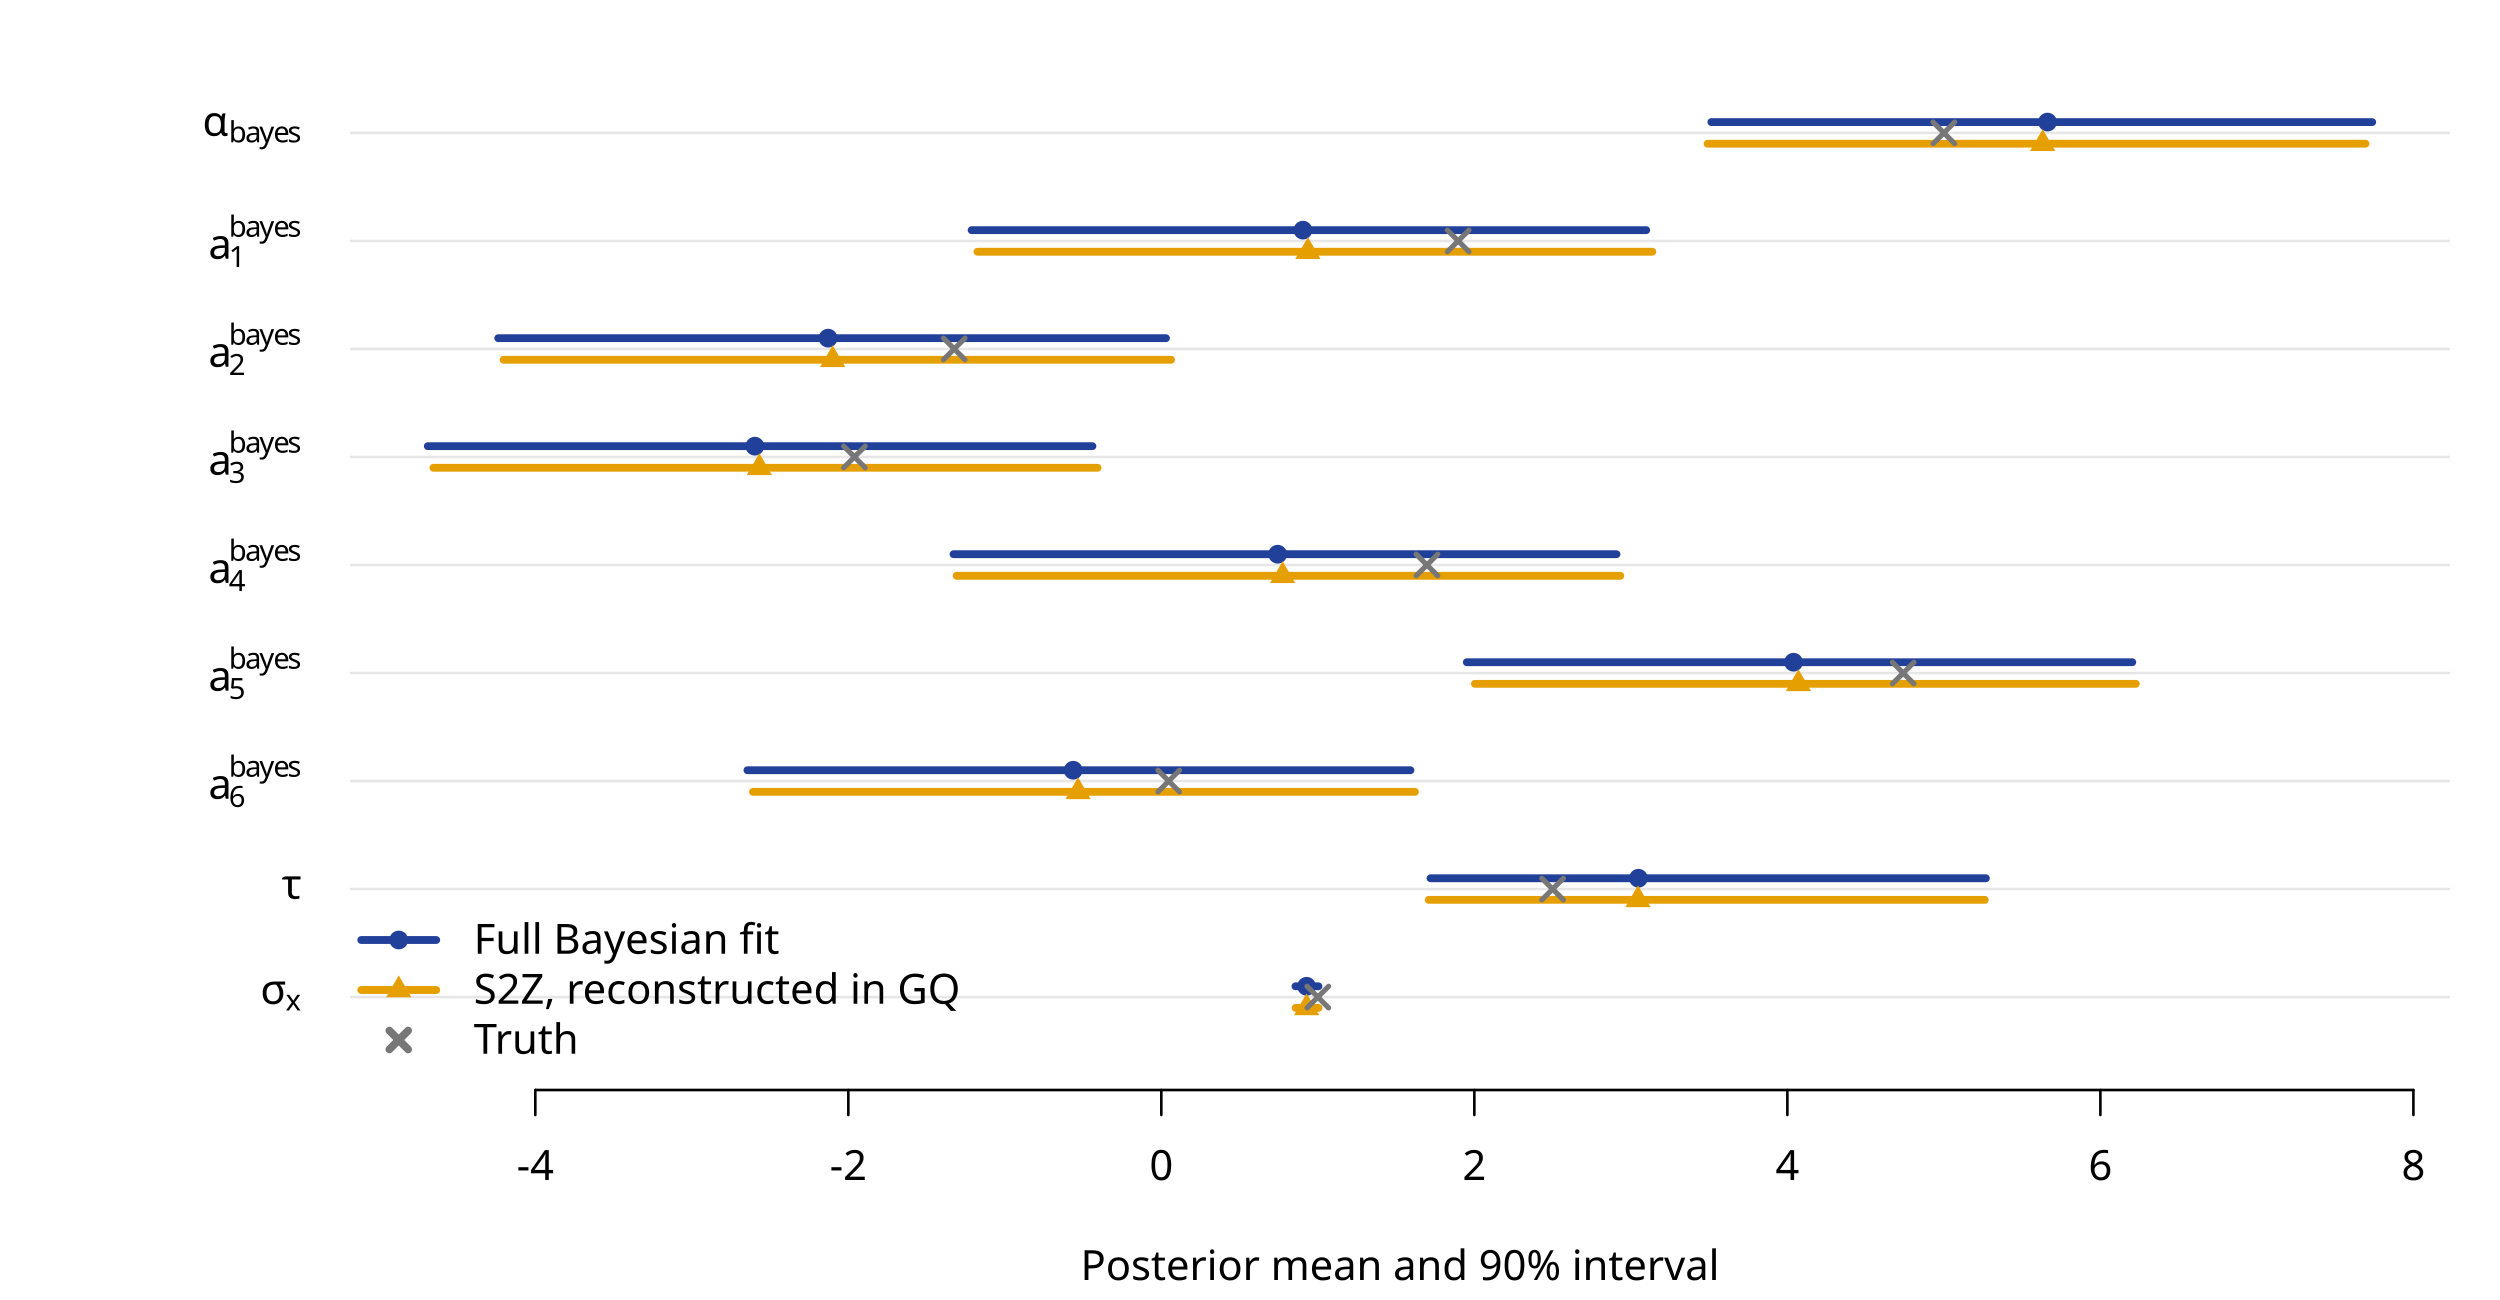
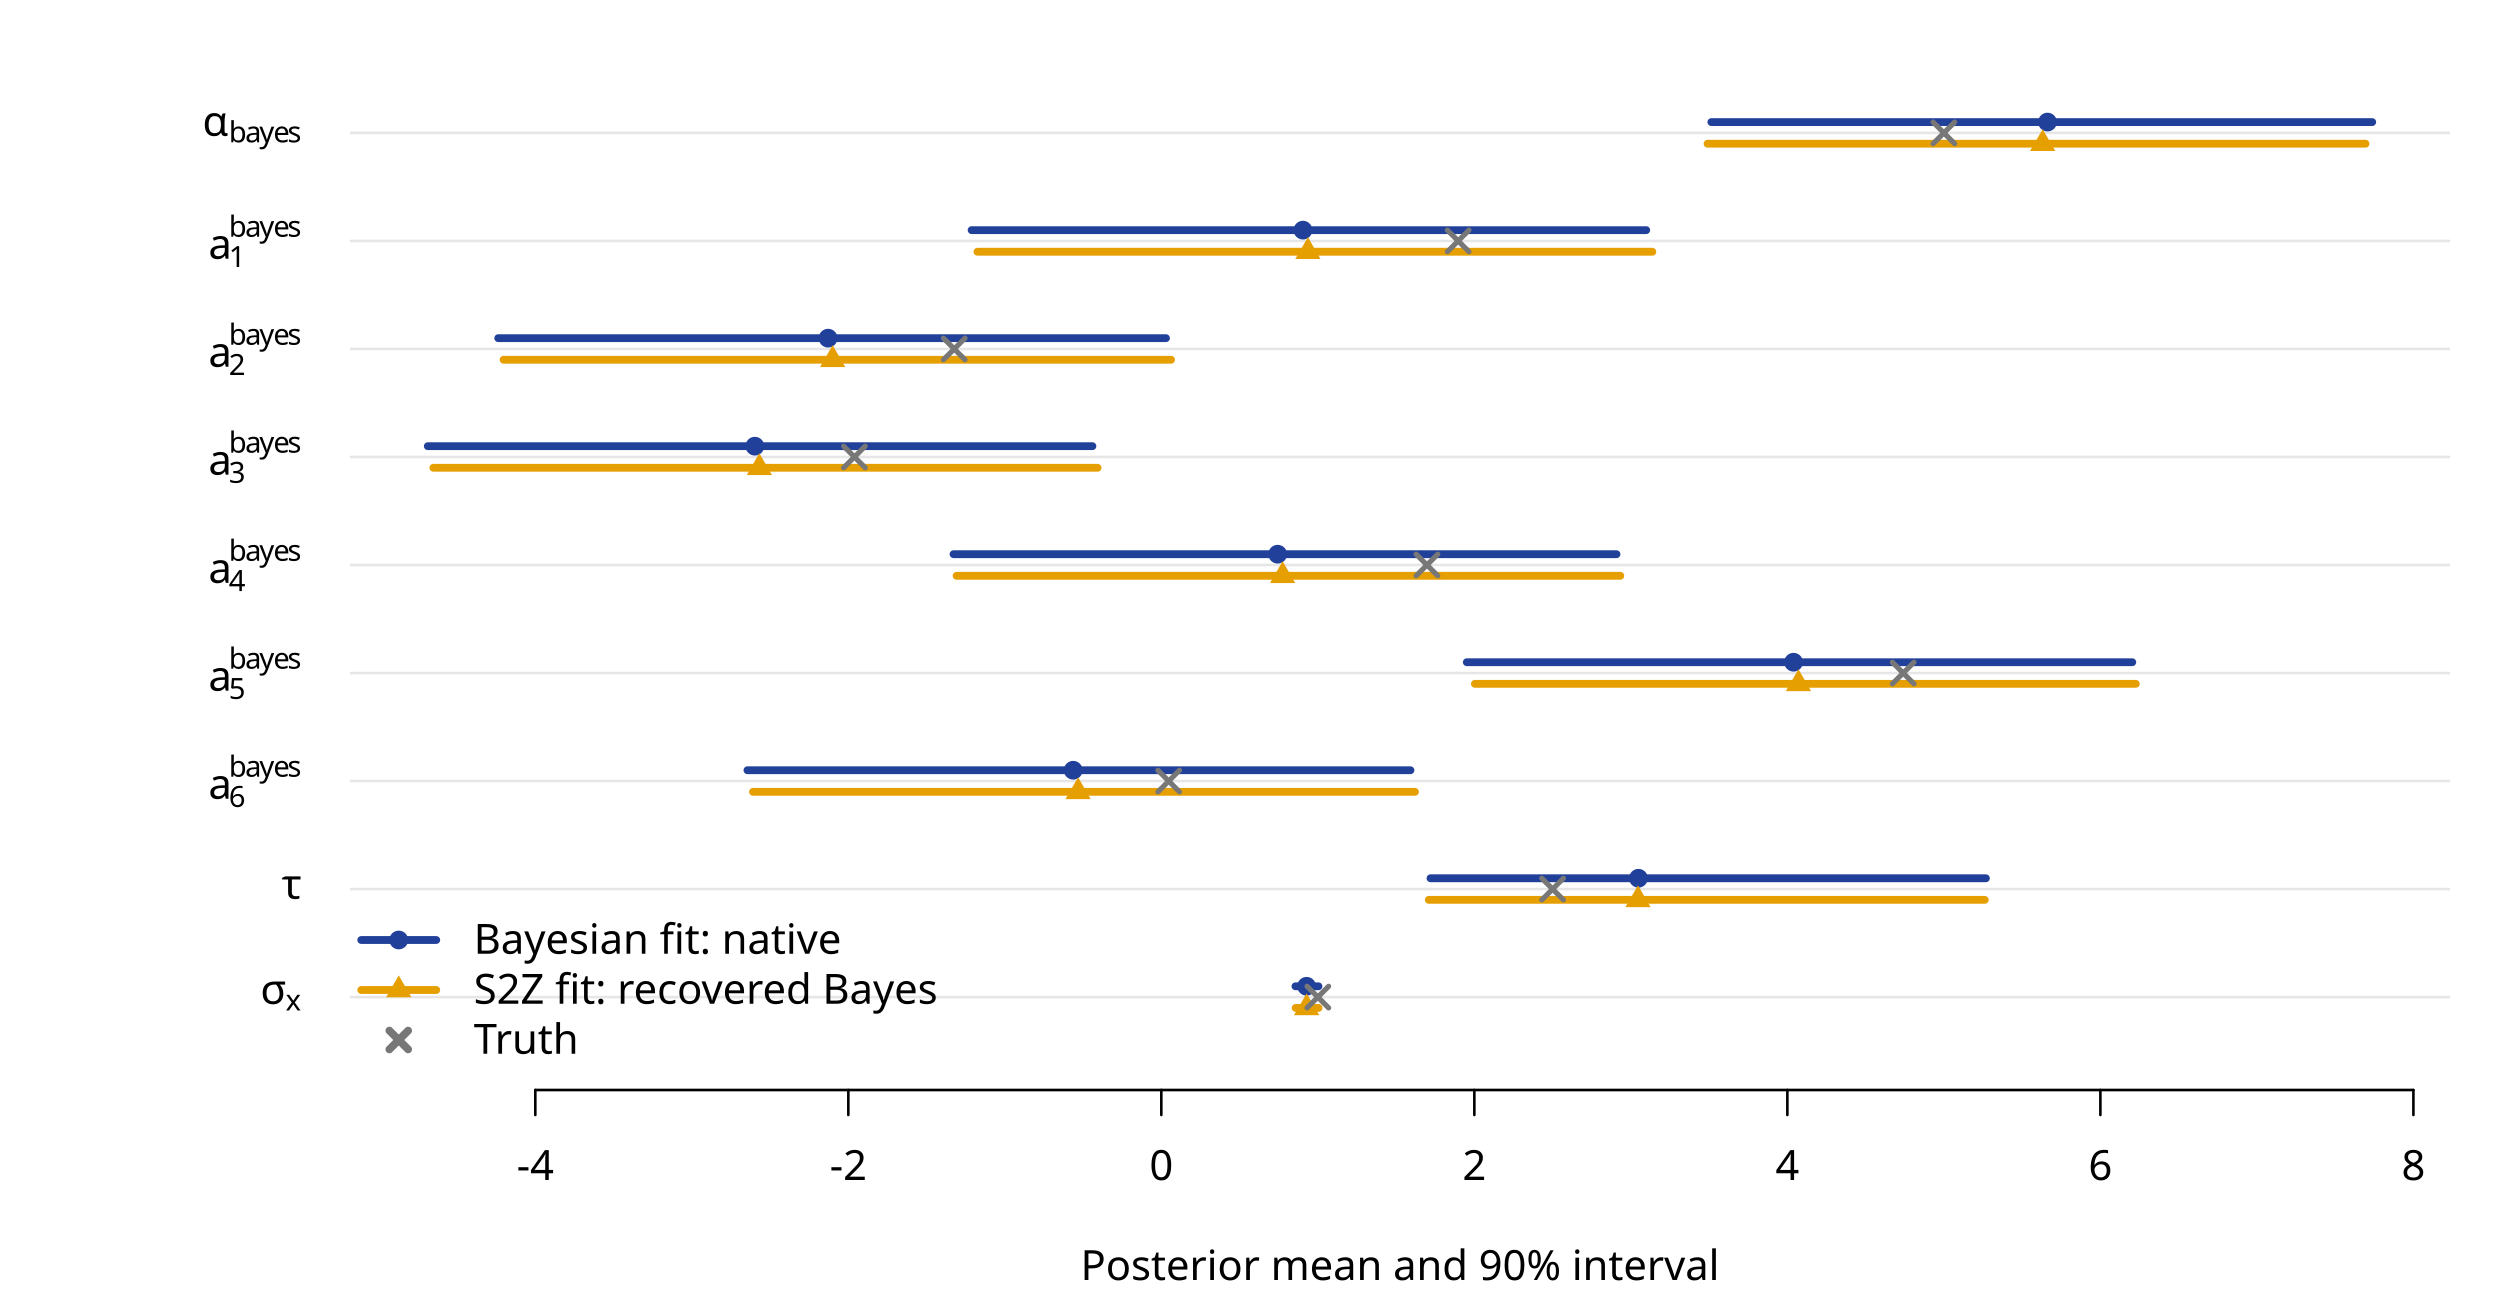
<svg xmlns="http://www.w3.org/2000/svg" width="720.00pt" height="374.40pt" viewBox="0 0 720.00 374.40">
  <g class="svglite">
    <defs>
      <style type="text/css">
    .svglite line, .svglite polyline, .svglite polygon, .svglite path, .svglite rect, .svglite circle {
      fill: none;
      stroke: #000000;
      stroke-linecap: round;
      stroke-linejoin: round;
      stroke-miterlimit: 10.00;
    }
    .svglite text {
      white-space: pre;
    }
    .svglite g.glyphgroup path {
      fill: inherit;
      stroke: none;
    }
  </style>
    </defs>
    <rect width="100%" height="100%" style="stroke: none; fill: none;" />
    <defs>
      <clipPath id="cpMC4wMHw3MjAuMDB8MC4wMHwzNzQuNDA=">
        <rect x="0.00" y="0.00" width="720.00" height="374.40" />
      </clipPath>
    </defs>
    <g clip-path="url(#cpMC4wMHw3MjAuMDB8MC4wMHwzNzQuNDA=)">
      <line x1="154.17" y1="313.92" x2="695.06" y2="313.92" style="stroke-width: 0.75;" />
      <line x1="154.17" y1="313.92" x2="154.17" y2="321.12" style="stroke-width: 0.75;" />
      <line x1="244.32" y1="313.92" x2="244.32" y2="321.12" style="stroke-width: 0.75;" />
      <line x1="334.46" y1="313.92" x2="334.46" y2="321.12" style="stroke-width: 0.75;" />
      <line x1="424.61" y1="313.92" x2="424.61" y2="321.12" style="stroke-width: 0.75;" />
      <line x1="514.76" y1="313.92" x2="514.76" y2="321.12" style="stroke-width: 0.75;" />
      <line x1="604.91" y1="313.92" x2="604.91" y2="321.12" style="stroke-width: 0.75;" />
      <line x1="695.06" y1="313.92" x2="695.06" y2="321.12" style="stroke-width: 0.75;" />
      <text x="154.17" y="339.84" text-anchor="middle" style="font-size: 12.00px; font-family: &quot;Spectral&quot;;" textLength="10.50px" lengthAdjust="spacingAndGlyphs">-4</text>
      <text x="244.32" y="339.84" text-anchor="middle" style="font-size: 12.00px; font-family: &quot;Spectral&quot;;" textLength="10.50px" lengthAdjust="spacingAndGlyphs">-2</text>
      <text x="334.46" y="339.84" text-anchor="middle" style="font-size: 12.00px; font-family: &quot;Spectral&quot;;" textLength="6.00px" lengthAdjust="spacingAndGlyphs">0</text>
      <text x="424.61" y="339.84" text-anchor="middle" style="font-size: 12.00px; font-family: &quot;Spectral&quot;;" textLength="6.00px" lengthAdjust="spacingAndGlyphs">2</text>
      <text x="514.76" y="339.84" text-anchor="middle" style="font-size: 12.00px; font-family: &quot;Spectral&quot;;" textLength="6.00px" lengthAdjust="spacingAndGlyphs">4</text>
      <text x="604.91" y="339.84" text-anchor="middle" style="font-size: 12.00px; font-family: &quot;Spectral&quot;;" textLength="6.00px" lengthAdjust="spacingAndGlyphs">6</text>
      <text x="695.06" y="339.84" text-anchor="middle" style="font-size: 12.00px; font-family: &quot;Spectral&quot;;" textLength="6.00px" lengthAdjust="spacingAndGlyphs">8</text>
      <text x="403.20" y="368.64" text-anchor="middle" style="font-size: 12.00px; font-family: &quot;Spectral&quot;;" textLength="171.08px" lengthAdjust="spacingAndGlyphs">Posterior mean and 90% interval</text>
      <text x="75.00" y="289.12" style="font-size: 12.00px; font-family: &quot;Symbol&quot;;" textLength="7.23px" lengthAdjust="spacingAndGlyphs">σ</text>
      <text x="82.24" y="291.01" style="font-size: 8.40px; font-family: &quot;Spectral&quot;;" textLength="4.16px" lengthAdjust="spacingAndGlyphs">x</text>
      <text x="81.13" y="258.84" style="font-size: 12.00px; font-family: &quot;Symbol&quot;;" textLength="5.27px" lengthAdjust="spacingAndGlyphs">τ</text>
      <text x="60.03" y="230.04" style="font-size: 12.00px; font-family: &quot;Spectral&quot;;" textLength="5.88px" lengthAdjust="spacingAndGlyphs">a</text>
      <text x="65.89" y="232.40" style="font-size: 8.40px; font-family: &quot;Spectral&quot;;" textLength="4.20px" lengthAdjust="spacingAndGlyphs">6</text>
      <text x="65.89" y="223.69" style="font-size: 8.40px; font-family: &quot;Spectral&quot;;" textLength="4.70px" lengthAdjust="spacingAndGlyphs">b</text>
      <text x="70.59" y="223.69" style="font-size: 8.40px; font-family: &quot;Spectral&quot;;" textLength="4.11px" lengthAdjust="spacingAndGlyphs">a</text>
      <text x="74.69" y="223.69" style="font-size: 8.40px; font-family: &quot;Spectral&quot;;" textLength="4.03px" lengthAdjust="spacingAndGlyphs">y</text>
      <text x="78.72" y="223.69" style="font-size: 8.40px; font-family: &quot;Spectral&quot;;" textLength="4.06px" lengthAdjust="spacingAndGlyphs">e</text>
      <text x="82.78" y="223.69" style="font-size: 8.40px; font-family: &quot;Spectral&quot;;" textLength="3.62px" lengthAdjust="spacingAndGlyphs">s</text>
      <text x="60.03" y="198.92" style="font-size: 12.00px; font-family: &quot;Spectral&quot;;" textLength="5.88px" lengthAdjust="spacingAndGlyphs">a</text>
      <text x="65.89" y="201.29" style="font-size: 8.40px; font-family: &quot;Spectral&quot;;" textLength="4.20px" lengthAdjust="spacingAndGlyphs">5</text>
      <text x="65.89" y="192.58" style="font-size: 8.40px; font-family: &quot;Spectral&quot;;" textLength="4.70px" lengthAdjust="spacingAndGlyphs">b</text>
      <text x="70.59" y="192.58" style="font-size: 8.40px; font-family: &quot;Spectral&quot;;" textLength="4.11px" lengthAdjust="spacingAndGlyphs">a</text>
      <text x="74.69" y="192.58" style="font-size: 8.40px; font-family: &quot;Spectral&quot;;" textLength="4.03px" lengthAdjust="spacingAndGlyphs">y</text>
      <text x="78.72" y="192.58" style="font-size: 8.40px; font-family: &quot;Spectral&quot;;" textLength="4.06px" lengthAdjust="spacingAndGlyphs">e</text>
      <text x="82.78" y="192.58" style="font-size: 8.40px; font-family: &quot;Spectral&quot;;" textLength="3.62px" lengthAdjust="spacingAndGlyphs">s</text>
      <text x="60.03" y="167.86" style="font-size: 12.00px; font-family: &quot;Spectral&quot;;" textLength="5.88px" lengthAdjust="spacingAndGlyphs">a</text>
      <text x="65.89" y="170.22" style="font-size: 8.40px; font-family: &quot;Spectral&quot;;" textLength="4.20px" lengthAdjust="spacingAndGlyphs">4</text>
      <text x="65.89" y="161.51" style="font-size: 8.40px; font-family: &quot;Spectral&quot;;" textLength="4.70px" lengthAdjust="spacingAndGlyphs">b</text>
      <text x="70.59" y="161.51" style="font-size: 8.40px; font-family: &quot;Spectral&quot;;" textLength="4.11px" lengthAdjust="spacingAndGlyphs">a</text>
      <text x="74.69" y="161.51" style="font-size: 8.40px; font-family: &quot;Spectral&quot;;" textLength="4.03px" lengthAdjust="spacingAndGlyphs">y</text>
      <text x="78.72" y="161.51" style="font-size: 8.40px; font-family: &quot;Spectral&quot;;" textLength="4.06px" lengthAdjust="spacingAndGlyphs">e</text>
      <text x="82.78" y="161.51" style="font-size: 8.40px; font-family: &quot;Spectral&quot;;" textLength="3.62px" lengthAdjust="spacingAndGlyphs">s</text>
      <text x="60.03" y="136.70" style="font-size: 12.00px; font-family: &quot;Spectral&quot;;" textLength="5.88px" lengthAdjust="spacingAndGlyphs">a</text>
      <text x="65.89" y="139.06" style="font-size: 8.40px; font-family: &quot;Spectral&quot;;" textLength="4.20px" lengthAdjust="spacingAndGlyphs">3</text>
      <text x="65.89" y="130.36" style="font-size: 8.40px; font-family: &quot;Spectral&quot;;" textLength="4.70px" lengthAdjust="spacingAndGlyphs">b</text>
      <text x="70.59" y="130.36" style="font-size: 8.40px; font-family: &quot;Spectral&quot;;" textLength="4.11px" lengthAdjust="spacingAndGlyphs">a</text>
      <text x="74.69" y="130.36" style="font-size: 8.40px; font-family: &quot;Spectral&quot;;" textLength="4.03px" lengthAdjust="spacingAndGlyphs">y</text>
      <text x="78.72" y="130.36" style="font-size: 8.40px; font-family: &quot;Spectral&quot;;" textLength="4.06px" lengthAdjust="spacingAndGlyphs">e</text>
      <text x="82.78" y="130.36" style="font-size: 8.40px; font-family: &quot;Spectral&quot;;" textLength="3.62px" lengthAdjust="spacingAndGlyphs">s</text>
      <text x="60.03" y="105.63" style="font-size: 12.00px; font-family: &quot;Spectral&quot;;" textLength="5.88px" lengthAdjust="spacingAndGlyphs">a</text>
      <text x="65.89" y="108.00" style="font-size: 8.40px; font-family: &quot;Spectral&quot;;" textLength="4.20px" lengthAdjust="spacingAndGlyphs">2</text>
      <text x="65.89" y="99.29" style="font-size: 8.40px; font-family: &quot;Spectral&quot;;" textLength="4.70px" lengthAdjust="spacingAndGlyphs">b</text>
      <text x="70.59" y="99.29" style="font-size: 8.40px; font-family: &quot;Spectral&quot;;" textLength="4.11px" lengthAdjust="spacingAndGlyphs">a</text>
      <text x="74.69" y="99.29" style="font-size: 8.40px; font-family: &quot;Spectral&quot;;" textLength="4.03px" lengthAdjust="spacingAndGlyphs">y</text>
      <text x="78.72" y="99.29" style="font-size: 8.40px; font-family: &quot;Spectral&quot;;" textLength="4.06px" lengthAdjust="spacingAndGlyphs">e</text>
      <text x="82.78" y="99.29" style="font-size: 8.40px; font-family: &quot;Spectral&quot;;" textLength="3.62px" lengthAdjust="spacingAndGlyphs">s</text>
      <text x="60.03" y="74.52" style="font-size: 12.00px; font-family: &quot;Spectral&quot;;" textLength="5.88px" lengthAdjust="spacingAndGlyphs">a</text>
      <text x="65.89" y="76.89" style="font-size: 8.40px; font-family: &quot;Spectral&quot;;" textLength="4.20px" lengthAdjust="spacingAndGlyphs">1</text>
      <text x="65.89" y="68.18" style="font-size: 8.40px; font-family: &quot;Spectral&quot;;" textLength="4.70px" lengthAdjust="spacingAndGlyphs">b</text>
      <text x="70.59" y="68.18" style="font-size: 8.40px; font-family: &quot;Spectral&quot;;" textLength="4.11px" lengthAdjust="spacingAndGlyphs">a</text>
      <text x="74.69" y="68.18" style="font-size: 8.40px; font-family: &quot;Spectral&quot;;" textLength="4.03px" lengthAdjust="spacingAndGlyphs">y</text>
      <text x="78.72" y="68.18" style="font-size: 8.40px; font-family: &quot;Spectral&quot;;" textLength="4.06px" lengthAdjust="spacingAndGlyphs">e</text>
      <text x="82.78" y="68.18" style="font-size: 8.40px; font-family: &quot;Spectral&quot;;" textLength="3.62px" lengthAdjust="spacingAndGlyphs">s</text>
      <text x="58.33" y="39.10" style="font-size: 12.00px; font-family: &quot;Symbol&quot;;" textLength="7.58px" lengthAdjust="spacingAndGlyphs">α</text>
      <text x="65.89" y="40.99" style="font-size: 8.40px; font-family: &quot;Spectral&quot;;" textLength="4.70px" lengthAdjust="spacingAndGlyphs">b</text>
      <text x="70.59" y="40.99" style="font-size: 8.40px; font-family: &quot;Spectral&quot;;" textLength="4.11px" lengthAdjust="spacingAndGlyphs">a</text>
      <text x="74.69" y="40.99" style="font-size: 8.40px; font-family: &quot;Spectral&quot;;" textLength="4.03px" lengthAdjust="spacingAndGlyphs">y</text>
      <text x="78.72" y="40.99" style="font-size: 8.40px; font-family: &quot;Spectral&quot;;" textLength="4.06px" lengthAdjust="spacingAndGlyphs">e</text>
      <text x="82.78" y="40.99" style="font-size: 8.40px; font-family: &quot;Spectral&quot;;" textLength="3.62px" lengthAdjust="spacingAndGlyphs">s</text>
    </g>
    <defs>
      <clipPath id="cpMTAwLjgwfDcwNS42MHwxMS41MnwzMTMuOTI=">
        <rect x="100.80" y="11.52" width="604.80" height="302.40" />
      </clipPath>
    </defs>
    <g clip-path="url(#cpMTAwLjgwfDcwNS42MHwxMS41MnwzMTMuOTI=)">
      <line x1="100.80" y1="38.28" x2="705.60" y2="38.28" style="stroke-width: 0.75; stroke: #777777; stroke-opacity: 0.18;" />
      <line x1="100.80" y1="69.39" x2="705.60" y2="69.39" style="stroke-width: 0.75; stroke: #777777; stroke-opacity: 0.18;" />
      <line x1="100.80" y1="100.50" x2="705.60" y2="100.50" style="stroke-width: 0.75; stroke: #777777; stroke-opacity: 0.18;" />
      <line x1="100.80" y1="131.61" x2="705.60" y2="131.61" style="stroke-width: 0.75; stroke: #777777; stroke-opacity: 0.18;" />
      <line x1="100.80" y1="162.72" x2="705.60" y2="162.72" style="stroke-width: 0.75; stroke: #777777; stroke-opacity: 0.18;" />
      <line x1="100.80" y1="193.83" x2="705.60" y2="193.83" style="stroke-width: 0.75; stroke: #777777; stroke-opacity: 0.18;" />
      <line x1="100.80" y1="224.94" x2="705.60" y2="224.94" style="stroke-width: 0.75; stroke: #777777; stroke-opacity: 0.18;" />
      <line x1="100.80" y1="256.05" x2="705.60" y2="256.05" style="stroke-width: 0.75; stroke: #777777; stroke-opacity: 0.18;" />
      <line x1="100.80" y1="287.16" x2="705.60" y2="287.16" style="stroke-width: 0.75; stroke: #777777; stroke-opacity: 0.18;" />
      <line x1="492.87" y1="35.16" x2="683.20" y2="35.16" style="stroke-width: 2.25; stroke: #21409A;" />
      <line x1="279.82" y1="66.28" x2="474.11" y2="66.28" style="stroke-width: 2.25; stroke: #21409A;" />
      <line x1="143.49" y1="97.39" x2="335.80" y2="97.39" style="stroke-width: 2.25; stroke: #21409A;" />
      <line x1="123.20" y1="128.50" x2="314.62" y2="128.50" style="stroke-width: 2.25; stroke: #21409A;" />
      <line x1="274.61" y1="159.61" x2="465.55" y2="159.61" style="stroke-width: 2.25; stroke: #21409A;" />
      <line x1="422.44" y1="190.72" x2="614.10" y2="190.72" style="stroke-width: 2.25; stroke: #21409A;" />
      <line x1="215.26" y1="221.83" x2="406.21" y2="221.83" style="stroke-width: 2.25; stroke: #21409A;" />
      <line x1="411.98" y1="252.94" x2="571.94" y2="252.94" style="stroke-width: 2.25; stroke: #21409A;" />
      <line x1="373.09" y1="284.05" x2="379.72" y2="284.05" style="stroke-width: 2.25; stroke: #21409A;" />
      <circle cx="589.68" cy="35.16" r="2.70" style="stroke-width: 0.75; stroke: none; fill: #21409A;" />
      <circle cx="375.25" cy="66.28" r="2.70" style="stroke-width: 0.75; stroke: none; fill: #21409A;" />
      <circle cx="238.49" cy="97.39" r="2.70" style="stroke-width: 0.75; stroke: none; fill: #21409A;" />
      <circle cx="217.40" cy="128.50" r="2.70" style="stroke-width: 0.75; stroke: none; fill: #21409A;" />
      <circle cx="367.97" cy="159.61" r="2.70" style="stroke-width: 0.75; stroke: none; fill: #21409A;" />
      <circle cx="516.54" cy="190.72" r="2.70" style="stroke-width: 0.75; stroke: none; fill: #21409A;" />
      <circle cx="309.08" cy="221.83" r="2.70" style="stroke-width: 0.75; stroke: none; fill: #21409A;" />
      <circle cx="471.87" cy="252.94" r="2.70" style="stroke-width: 0.75; stroke: none; fill: #21409A;" />
      <circle cx="376.30" cy="284.05" r="2.70" style="stroke-width: 0.75; stroke: none; fill: #21409A;" />
      <line x1="491.78" y1="41.39" x2="681.27" y2="41.39" style="stroke-width: 2.25; stroke: #E69F00;" />
      <line x1="281.50" y1="72.50" x2="475.88" y2="72.50" style="stroke-width: 2.25; stroke: #E69F00;" />
      <line x1="145.03" y1="103.61" x2="337.27" y2="103.61" style="stroke-width: 2.25; stroke: #E69F00;" />
      <line x1="124.81" y1="134.72" x2="316.10" y2="134.72" style="stroke-width: 2.25; stroke: #E69F00;" />
      <line x1="275.50" y1="165.83" x2="466.65" y2="165.83" style="stroke-width: 2.25; stroke: #E69F00;" />
      <line x1="424.77" y1="196.94" x2="615.12" y2="196.94" style="stroke-width: 2.25; stroke: #E69F00;" />
      <line x1="216.86" y1="228.05" x2="407.51" y2="228.05" style="stroke-width: 2.25; stroke: #E69F00;" />
      <line x1="411.49" y1="259.16" x2="571.61" y2="259.16" style="stroke-width: 2.25; stroke: #E69F00;" />
      <line x1="373.14" y1="290.28" x2="379.75" y2="290.28" style="stroke-width: 2.25; stroke: #E69F00;" />
      <polygon points="588.29,37.19 591.93,43.49 584.65,43.49 " style="stroke-width: 0.75; stroke: none; fill: #E69F00;" />
      <polygon points="376.68,68.30 380.31,74.60 373.04,74.60 " style="stroke-width: 0.75; stroke: none; fill: #E69F00;" />
      <polygon points="239.80,99.41 243.44,105.71 236.17,105.71 " style="stroke-width: 0.75; stroke: none; fill: #E69F00;" />
      <polygon points="218.70,130.52 222.34,136.82 215.06,136.82 " style="stroke-width: 0.75; stroke: none; fill: #E69F00;" />
      <polygon points="369.40,161.63 373.04,167.93 365.76,167.93 " style="stroke-width: 0.75; stroke: none; fill: #E69F00;" />
      <polygon points="517.95,192.74 521.59,199.04 514.31,199.04 " style="stroke-width: 0.75; stroke: none; fill: #E69F00;" />
      <polygon points="310.49,223.85 314.13,230.15 306.85,230.15 " style="stroke-width: 0.75; stroke: none; fill: #E69F00;" />
      <polygon points="471.74,254.97 475.37,261.26 468.10,261.26 " style="stroke-width: 0.75; stroke: none; fill: #E69F00;" />
      <polygon points="376.31,286.08 379.95,292.37 372.67,292.37 " style="stroke-width: 0.75; stroke: none; fill: #E69F00;" />
      <line x1="556.73" y1="41.38" x2="562.94" y2="35.17" style="stroke-width: 1.50; stroke: #777777;" />
      <line x1="556.73" y1="35.17" x2="562.94" y2="41.38" style="stroke-width: 1.50; stroke: #777777;" />
      <line x1="416.85" y1="72.49" x2="423.06" y2="66.28" style="stroke-width: 1.50; stroke: #777777;" />
      <line x1="416.85" y1="66.28" x2="423.06" y2="72.49" style="stroke-width: 1.50; stroke: #777777;" />
      <line x1="271.71" y1="103.60" x2="277.92" y2="97.39" style="stroke-width: 1.50; stroke: #777777;" />
      <line x1="271.71" y1="97.39" x2="277.92" y2="103.60" style="stroke-width: 1.50; stroke: #777777;" />
      <line x1="242.97" y1="134.71" x2="249.18" y2="128.50" style="stroke-width: 1.50; stroke: #777777;" />
      <line x1="242.97" y1="128.50" x2="249.18" y2="134.71" style="stroke-width: 1.50; stroke: #777777;" />
      <line x1="407.86" y1="165.82" x2="414.07" y2="159.61" style="stroke-width: 1.50; stroke: #777777;" />
      <line x1="407.86" y1="159.61" x2="414.07" y2="165.82" style="stroke-width: 1.50; stroke: #777777;" />
      <line x1="545.01" y1="196.94" x2="551.22" y2="190.73" style="stroke-width: 1.50; stroke: #777777;" />
      <line x1="545.01" y1="190.73" x2="551.22" y2="196.94" style="stroke-width: 1.50; stroke: #777777;" />
      <line x1="333.48" y1="228.05" x2="339.69" y2="221.84" style="stroke-width: 1.50; stroke: #777777;" />
      <line x1="333.48" y1="221.84" x2="339.69" y2="228.05" style="stroke-width: 1.50; stroke: #777777;" />
      <line x1="444.05" y1="259.16" x2="450.26" y2="252.95" style="stroke-width: 1.50; stroke: #777777;" />
      <line x1="444.05" y1="252.95" x2="450.26" y2="259.16" style="stroke-width: 1.50; stroke: #777777;" />
      <line x1="376.43" y1="290.27" x2="382.64" y2="284.06" style="stroke-width: 1.50; stroke: #777777;" />
      <line x1="376.43" y1="284.06" x2="382.64" y2="290.27" style="stroke-width: 1.50; stroke: #777777;" />
      <line x1="104.04" y1="270.72" x2="125.64" y2="270.72" style="stroke-width: 2.25; stroke: #21409A;" />
      <line x1="104.04" y1="285.12" x2="125.64" y2="285.12" style="stroke-width: 2.25; stroke: #E69F00;" />
      <circle cx="114.84" cy="270.72" r="2.70" style="stroke-width: 2.25; stroke: none; fill: #21409A;" />
      <polygon points="114.84,280.92 118.48,287.22 111.20,287.22 " style="stroke-width: 2.25; stroke: none; fill: #E69F00;" />
      <line x1="112.14" y1="302.22" x2="117.54" y2="296.82" style="stroke-width: 2.25; stroke: #777777;" />
      <line x1="112.14" y1="296.82" x2="117.54" y2="302.22" style="stroke-width: 2.25; stroke: #777777;" />
-       <text x="136.44" y="274.68" style="font-size: 12.00px; font-family: &quot;Spectral&quot;;" textLength="86.23px" lengthAdjust="spacingAndGlyphs">Full Bayesian fit</text>
-       <text x="136.44" y="289.08" style="font-size: 12.00px; font-family: &quot;Spectral&quot;;" textLength="135.02px" lengthAdjust="spacingAndGlyphs">S2Z, reconstructed in GQ</text>
+       <text x="136.44" y="274.68" style="font-size: 12.00px; font-family: &quot;Spectral&quot;;" textLength="100.56px" lengthAdjust="spacingAndGlyphs">Bayesian fit: native</text>
+       <text x="136.44" y="289.08" style="font-size: 12.00px; font-family: &quot;Spectral&quot;;" textLength="126.38px" lengthAdjust="spacingAndGlyphs">S2Z fit: recovered Bayes</text>
      <text x="136.44" y="303.48" style="font-size: 12.00px; font-family: &quot;Spectral&quot;;" textLength="30.47px" lengthAdjust="spacingAndGlyphs">Truth</text>
    </g>
  </g>
</svg>
